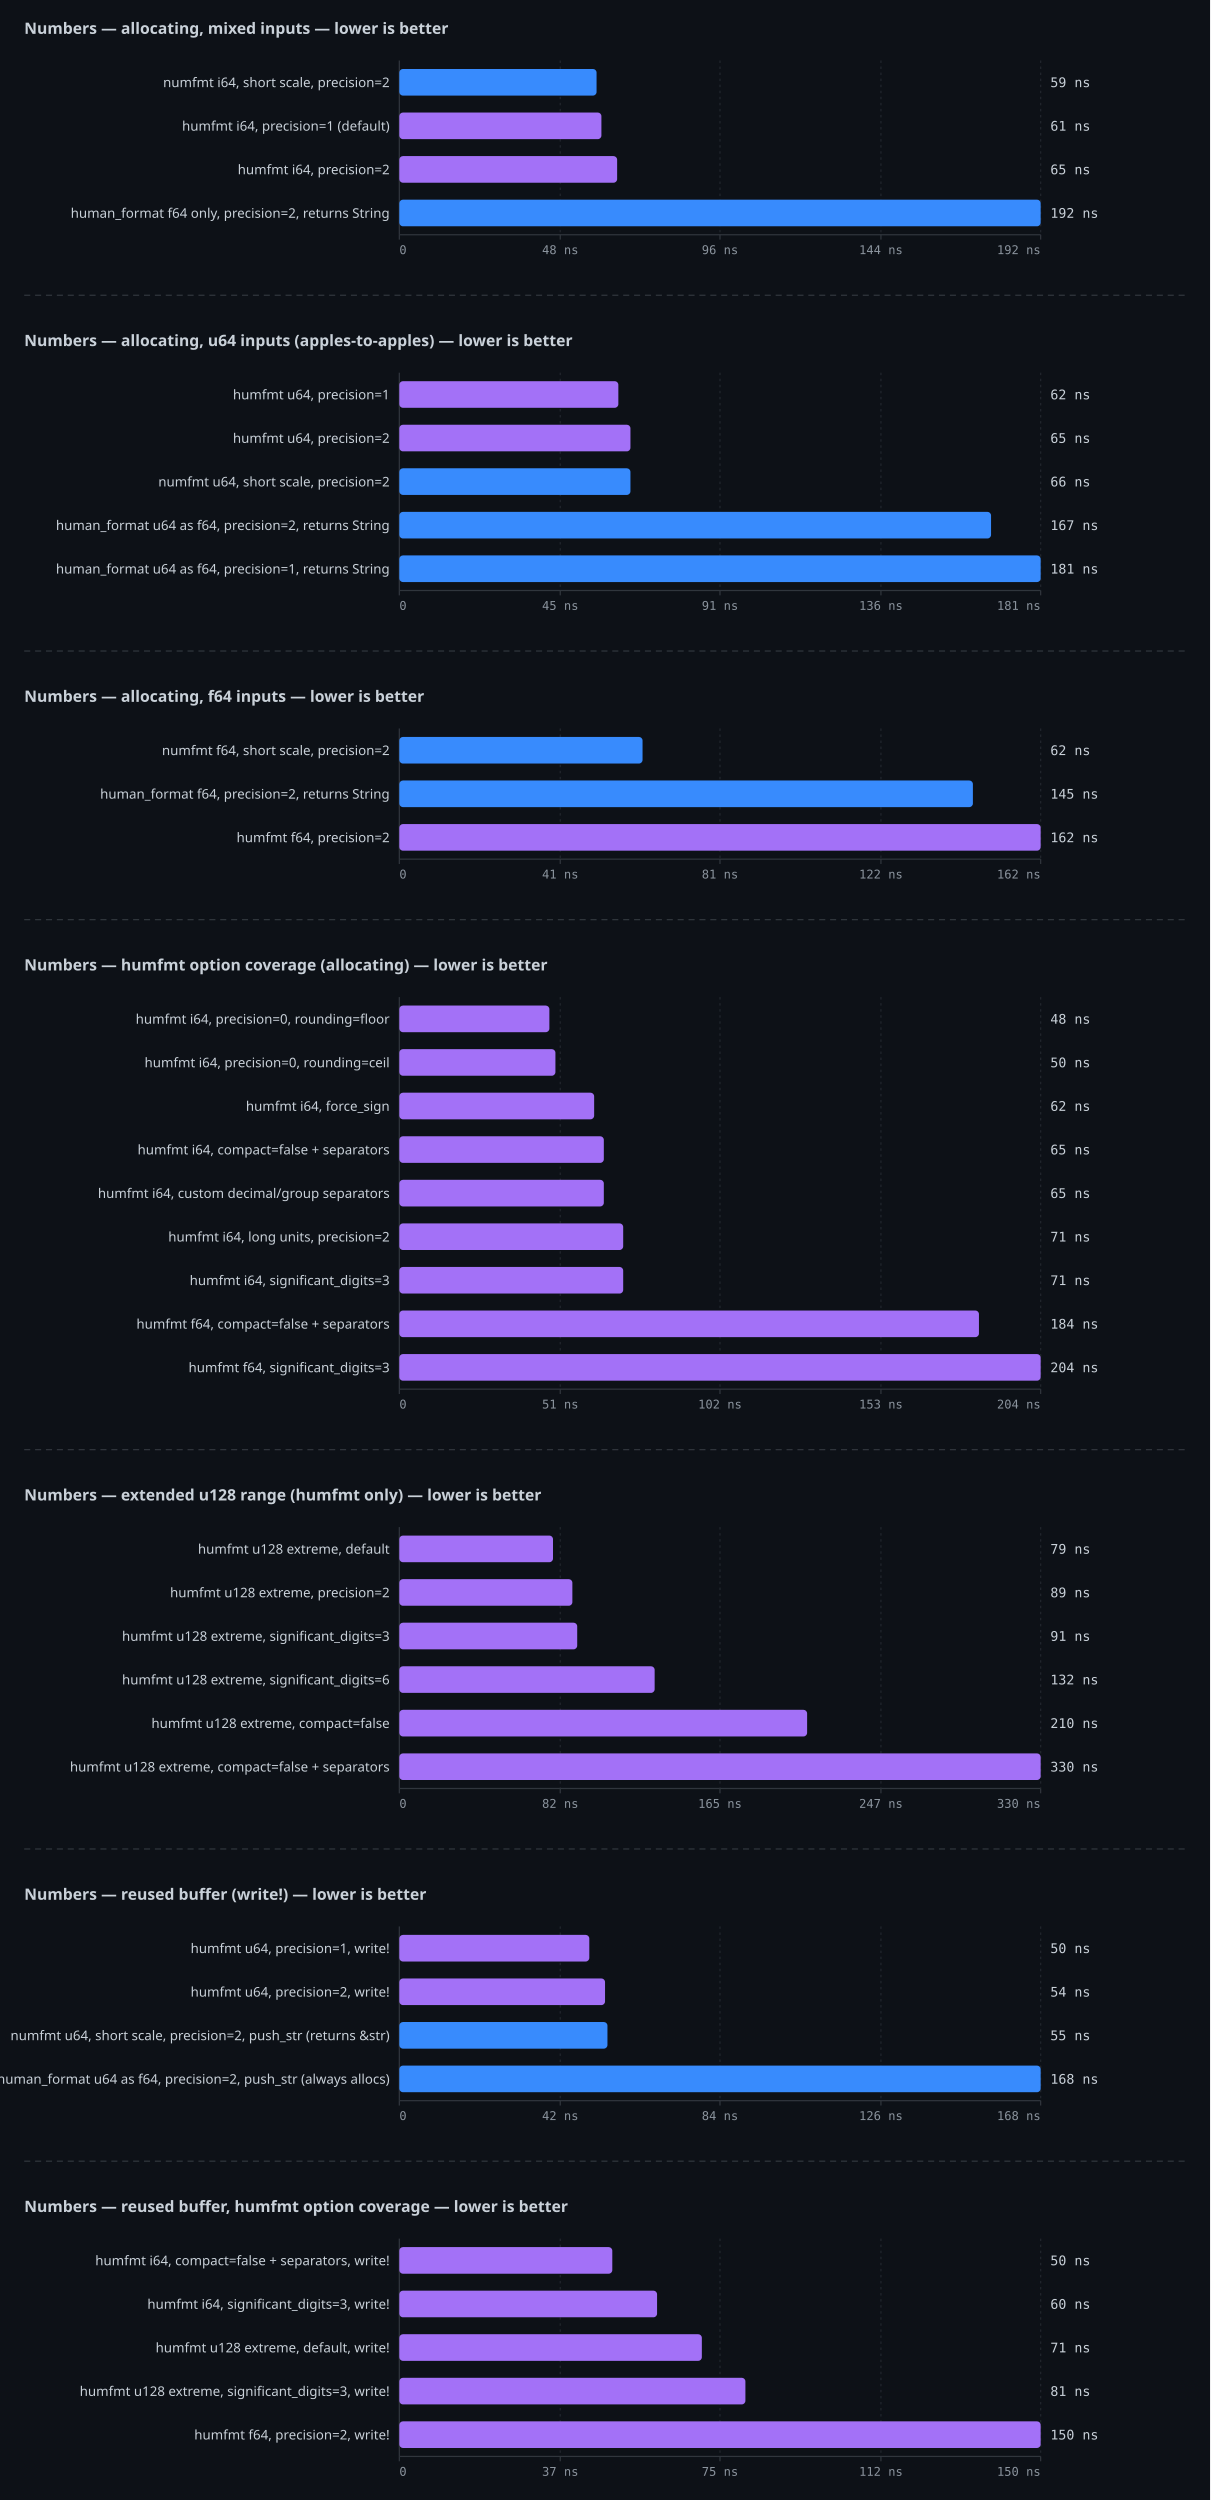
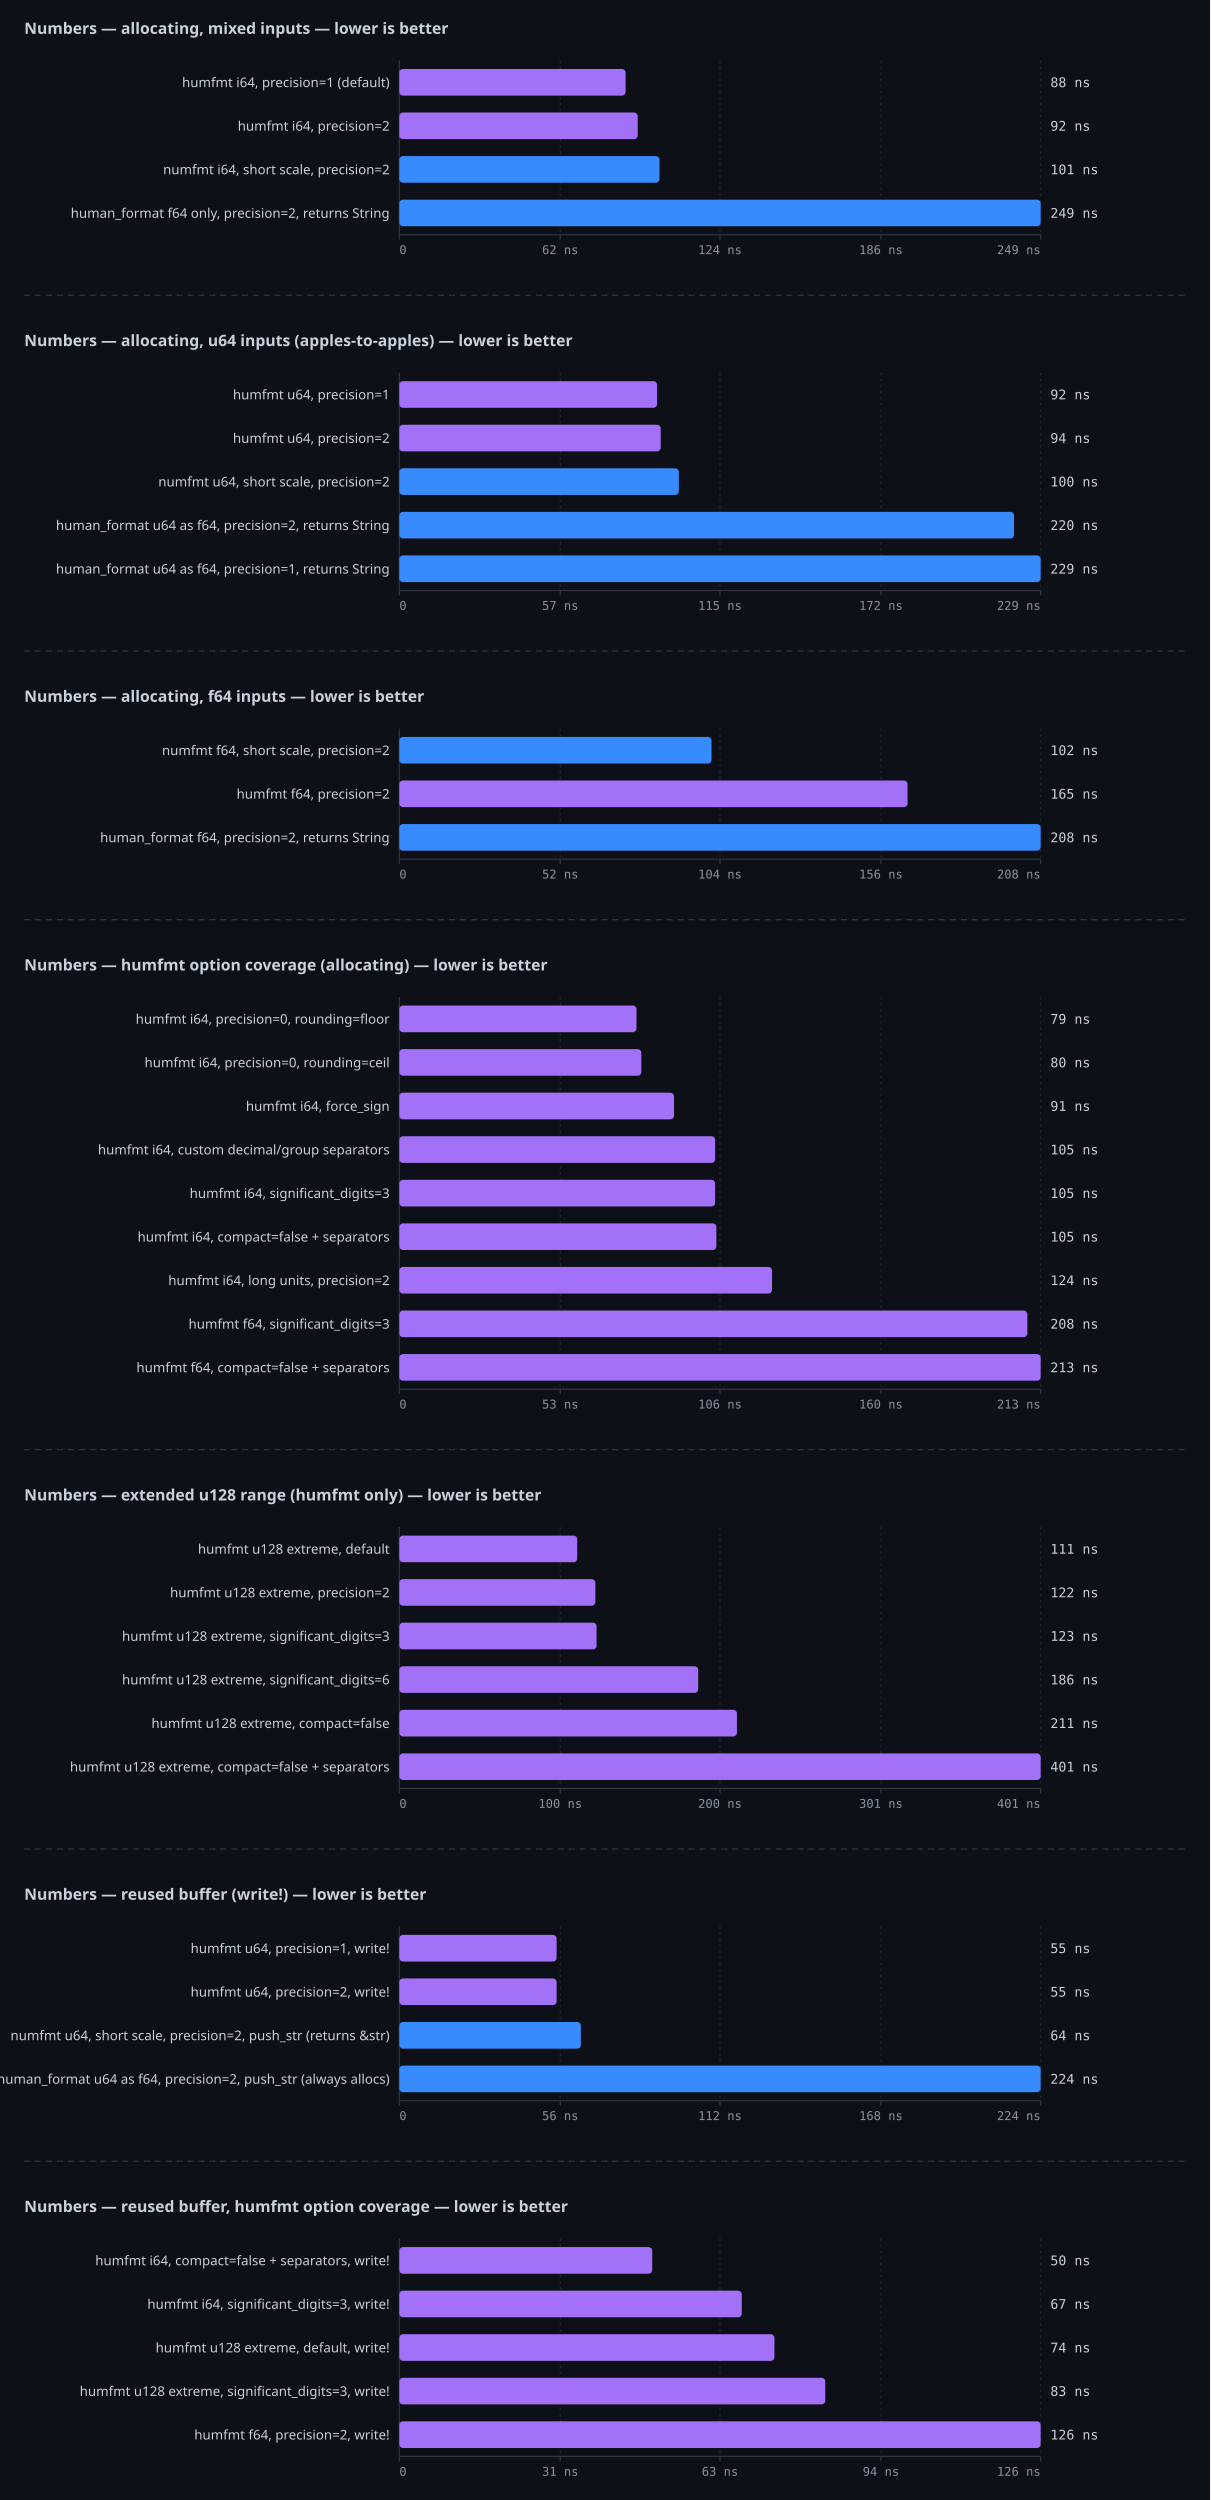
<svg xmlns="http://www.w3.org/2000/svg" width="1000" height="2066" viewBox="0 0 1000 2066">
  <rect width="100%" height="100%" fill="#0d1117" />
  <text x="20" y="28" fill="#c9d1d9" font-family="ui-sans-serif,system-ui,sans-serif" font-size="13" font-weight="600">Numbers — allocating, mixed inputs — lower is better</text>
  <line x1="330" y1="50" x2="330" y2="194" stroke="#30363d" stroke-width="1" />
  <line x1="330" y1="194" x2="860" y2="194" stroke="#30363d" stroke-width="1" />
  <line x1="330" y1="194" x2="330" y2="198" stroke="#30363d" stroke-width="1" />
  <text x="330" y="210" fill="#8b949e" font-family="ui-monospace,monospace" font-size="10" text-anchor="start">0</text>
  <line x1="463" y1="50" x2="463" y2="194" stroke="#21262d" stroke-width="1" stroke-dasharray="2 3" />
  <line x1="463" y1="194" x2="463" y2="198" stroke="#30363d" stroke-width="1" />
-   <text x="463" y="210" fill="#8b949e" font-family="ui-monospace,monospace" font-size="10" text-anchor="middle">48 ns</text>
+   <text x="463" y="210" fill="#8b949e" font-family="ui-monospace,monospace" font-size="10" text-anchor="middle">62 ns</text>
  <line x1="595" y1="50" x2="595" y2="194" stroke="#21262d" stroke-width="1" stroke-dasharray="2 3" />
  <line x1="595" y1="194" x2="595" y2="198" stroke="#30363d" stroke-width="1" />
-   <text x="595" y="210" fill="#8b949e" font-family="ui-monospace,monospace" font-size="10" text-anchor="middle">96 ns</text>
+   <text x="595" y="210" fill="#8b949e" font-family="ui-monospace,monospace" font-size="10" text-anchor="middle">124 ns</text>
  <line x1="728" y1="50" x2="728" y2="194" stroke="#21262d" stroke-width="1" stroke-dasharray="2 3" />
  <line x1="728" y1="194" x2="728" y2="198" stroke="#30363d" stroke-width="1" />
-   <text x="728" y="210" fill="#8b949e" font-family="ui-monospace,monospace" font-size="10" text-anchor="middle">144 ns</text>
+   <text x="728" y="210" fill="#8b949e" font-family="ui-monospace,monospace" font-size="10" text-anchor="middle">186 ns</text>
  <line x1="860" y1="50" x2="860" y2="194" stroke="#21262d" stroke-width="1" stroke-dasharray="2 3" />
  <line x1="860" y1="194" x2="860" y2="198" stroke="#30363d" stroke-width="1" />
-   <text x="860" y="210" fill="#8b949e" font-family="ui-monospace,monospace" font-size="10" text-anchor="end">192 ns</text>
-   <rect x="330" y="57" width="163" height="22" fill="#388bfd" rx="3" />
-   <text x="322" y="72" fill="#c9d1d9" font-family="ui-sans-serif,system-ui,sans-serif" font-size="11" text-anchor="end">numfmt  i64, short scale, precision=2</text>
-   <text x="868" y="72" fill="#c9d1d9" font-family="ui-monospace,monospace" font-size="11">59 ns</text>
-   <rect x="330" y="93" width="167" height="22" fill="#a371f7" rx="3" />
-   <text x="322" y="108" fill="#c9d1d9" font-family="ui-sans-serif,system-ui,sans-serif" font-size="11" text-anchor="end">humfmt  i64, precision=1 (default)</text>
-   <text x="868" y="108" fill="#c9d1d9" font-family="ui-monospace,monospace" font-size="11">61 ns</text>
-   <rect x="330" y="129" width="180" height="22" fill="#a371f7" rx="3" />
-   <text x="322" y="144" fill="#c9d1d9" font-family="ui-sans-serif,system-ui,sans-serif" font-size="11" text-anchor="end">humfmt  i64, precision=2</text>
-   <text x="868" y="144" fill="#c9d1d9" font-family="ui-monospace,monospace" font-size="11">65 ns</text>
+   <text x="860" y="210" fill="#8b949e" font-family="ui-monospace,monospace" font-size="10" text-anchor="end">249 ns</text>
+   <rect x="330" y="57" width="187" height="22" fill="#a371f7" rx="3" />
+   <text x="322" y="72" fill="#c9d1d9" font-family="ui-sans-serif,system-ui,sans-serif" font-size="11" text-anchor="end">humfmt  i64, precision=1 (default)</text>
+   <text x="868" y="72" fill="#c9d1d9" font-family="ui-monospace,monospace" font-size="11">88 ns</text>
+   <rect x="330" y="93" width="197" height="22" fill="#a371f7" rx="3" />
+   <text x="322" y="108" fill="#c9d1d9" font-family="ui-sans-serif,system-ui,sans-serif" font-size="11" text-anchor="end">humfmt  i64, precision=2</text>
+   <text x="868" y="108" fill="#c9d1d9" font-family="ui-monospace,monospace" font-size="11">92 ns</text>
+   <rect x="330" y="129" width="215" height="22" fill="#388bfd" rx="3" />
+   <text x="322" y="144" fill="#c9d1d9" font-family="ui-sans-serif,system-ui,sans-serif" font-size="11" text-anchor="end">numfmt  i64, short scale, precision=2</text>
+   <text x="868" y="144" fill="#c9d1d9" font-family="ui-monospace,monospace" font-size="11">101 ns</text>
  <rect x="330" y="165" width="530" height="22" fill="#388bfd" rx="3" />
  <text x="322" y="180" fill="#c9d1d9" font-family="ui-sans-serif,system-ui,sans-serif" font-size="11" text-anchor="end">human_format  f64 only, precision=2, returns String</text>
-   <text x="868" y="180" fill="#c9d1d9" font-family="ui-monospace,monospace" font-size="11">192 ns</text>
+   <text x="868" y="180" fill="#c9d1d9" font-family="ui-monospace,monospace" font-size="11">249 ns</text>
  <line x1="20" y1="244" x2="980" y2="244" stroke="#30363d" stroke-width="1" stroke-dasharray="5 4" />
  <text x="20" y="286" fill="#c9d1d9" font-family="ui-sans-serif,system-ui,sans-serif" font-size="13" font-weight="600">Numbers — allocating, u64 inputs (apples-to-apples) — lower is better</text>
  <line x1="330" y1="308" x2="330" y2="488" stroke="#30363d" stroke-width="1" />
  <line x1="330" y1="488" x2="860" y2="488" stroke="#30363d" stroke-width="1" />
  <line x1="330" y1="488" x2="330" y2="492" stroke="#30363d" stroke-width="1" />
  <text x="330" y="504" fill="#8b949e" font-family="ui-monospace,monospace" font-size="10" text-anchor="start">0</text>
  <line x1="463" y1="308" x2="463" y2="488" stroke="#21262d" stroke-width="1" stroke-dasharray="2 3" />
  <line x1="463" y1="488" x2="463" y2="492" stroke="#30363d" stroke-width="1" />
-   <text x="463" y="504" fill="#8b949e" font-family="ui-monospace,monospace" font-size="10" text-anchor="middle">45 ns</text>
+   <text x="463" y="504" fill="#8b949e" font-family="ui-monospace,monospace" font-size="10" text-anchor="middle">57 ns</text>
  <line x1="595" y1="308" x2="595" y2="488" stroke="#21262d" stroke-width="1" stroke-dasharray="2 3" />
  <line x1="595" y1="488" x2="595" y2="492" stroke="#30363d" stroke-width="1" />
-   <text x="595" y="504" fill="#8b949e" font-family="ui-monospace,monospace" font-size="10" text-anchor="middle">91 ns</text>
+   <text x="595" y="504" fill="#8b949e" font-family="ui-monospace,monospace" font-size="10" text-anchor="middle">115 ns</text>
  <line x1="728" y1="308" x2="728" y2="488" stroke="#21262d" stroke-width="1" stroke-dasharray="2 3" />
  <line x1="728" y1="488" x2="728" y2="492" stroke="#30363d" stroke-width="1" />
-   <text x="728" y="504" fill="#8b949e" font-family="ui-monospace,monospace" font-size="10" text-anchor="middle">136 ns</text>
+   <text x="728" y="504" fill="#8b949e" font-family="ui-monospace,monospace" font-size="10" text-anchor="middle">172 ns</text>
  <line x1="860" y1="308" x2="860" y2="488" stroke="#21262d" stroke-width="1" stroke-dasharray="2 3" />
  <line x1="860" y1="488" x2="860" y2="492" stroke="#30363d" stroke-width="1" />
-   <text x="860" y="504" fill="#8b949e" font-family="ui-monospace,monospace" font-size="10" text-anchor="end">181 ns</text>
-   <rect x="330" y="315" width="181" height="22" fill="#a371f7" rx="3" />
+   <text x="860" y="504" fill="#8b949e" font-family="ui-monospace,monospace" font-size="10" text-anchor="end">229 ns</text>
+   <rect x="330" y="315" width="213" height="22" fill="#a371f7" rx="3" />
  <text x="322" y="330" fill="#c9d1d9" font-family="ui-sans-serif,system-ui,sans-serif" font-size="11" text-anchor="end">humfmt  u64, precision=1</text>
-   <text x="868" y="330" fill="#c9d1d9" font-family="ui-monospace,monospace" font-size="11">62 ns</text>
-   <rect x="330" y="351" width="191" height="22" fill="#a371f7" rx="3" />
+   <text x="868" y="330" fill="#c9d1d9" font-family="ui-monospace,monospace" font-size="11">92 ns</text>
+   <rect x="330" y="351" width="216" height="22" fill="#a371f7" rx="3" />
  <text x="322" y="366" fill="#c9d1d9" font-family="ui-sans-serif,system-ui,sans-serif" font-size="11" text-anchor="end">humfmt  u64, precision=2</text>
-   <text x="868" y="366" fill="#c9d1d9" font-family="ui-monospace,monospace" font-size="11">65 ns</text>
-   <rect x="330" y="387" width="191" height="22" fill="#388bfd" rx="3" />
+   <text x="868" y="366" fill="#c9d1d9" font-family="ui-monospace,monospace" font-size="11">94 ns</text>
+   <rect x="330" y="387" width="231" height="22" fill="#388bfd" rx="3" />
  <text x="322" y="402" fill="#c9d1d9" font-family="ui-sans-serif,system-ui,sans-serif" font-size="11" text-anchor="end">numfmt  u64, short scale, precision=2</text>
-   <text x="868" y="402" fill="#c9d1d9" font-family="ui-monospace,monospace" font-size="11">66 ns</text>
-   <rect x="330" y="423" width="489" height="22" fill="#388bfd" rx="3" />
+   <text x="868" y="402" fill="#c9d1d9" font-family="ui-monospace,monospace" font-size="11">100 ns</text>
+   <rect x="330" y="423" width="508" height="22" fill="#388bfd" rx="3" />
  <text x="322" y="438" fill="#c9d1d9" font-family="ui-sans-serif,system-ui,sans-serif" font-size="11" text-anchor="end">human_format  u64 as f64, precision=2, returns String</text>
-   <text x="868" y="438" fill="#c9d1d9" font-family="ui-monospace,monospace" font-size="11">167 ns</text>
+   <text x="868" y="438" fill="#c9d1d9" font-family="ui-monospace,monospace" font-size="11">220 ns</text>
  <rect x="330" y="459" width="530" height="22" fill="#388bfd" rx="3" />
  <text x="322" y="474" fill="#c9d1d9" font-family="ui-sans-serif,system-ui,sans-serif" font-size="11" text-anchor="end">human_format  u64 as f64, precision=1, returns String</text>
-   <text x="868" y="474" fill="#c9d1d9" font-family="ui-monospace,monospace" font-size="11">181 ns</text>
+   <text x="868" y="474" fill="#c9d1d9" font-family="ui-monospace,monospace" font-size="11">229 ns</text>
  <line x1="20" y1="538" x2="980" y2="538" stroke="#30363d" stroke-width="1" stroke-dasharray="5 4" />
  <text x="20" y="580" fill="#c9d1d9" font-family="ui-sans-serif,system-ui,sans-serif" font-size="13" font-weight="600">Numbers — allocating, f64 inputs — lower is better</text>
  <line x1="330" y1="602" x2="330" y2="710" stroke="#30363d" stroke-width="1" />
  <line x1="330" y1="710" x2="860" y2="710" stroke="#30363d" stroke-width="1" />
  <line x1="330" y1="710" x2="330" y2="714" stroke="#30363d" stroke-width="1" />
  <text x="330" y="726" fill="#8b949e" font-family="ui-monospace,monospace" font-size="10" text-anchor="start">0</text>
  <line x1="463" y1="602" x2="463" y2="710" stroke="#21262d" stroke-width="1" stroke-dasharray="2 3" />
  <line x1="463" y1="710" x2="463" y2="714" stroke="#30363d" stroke-width="1" />
-   <text x="463" y="726" fill="#8b949e" font-family="ui-monospace,monospace" font-size="10" text-anchor="middle">41 ns</text>
+   <text x="463" y="726" fill="#8b949e" font-family="ui-monospace,monospace" font-size="10" text-anchor="middle">52 ns</text>
  <line x1="595" y1="602" x2="595" y2="710" stroke="#21262d" stroke-width="1" stroke-dasharray="2 3" />
  <line x1="595" y1="710" x2="595" y2="714" stroke="#30363d" stroke-width="1" />
-   <text x="595" y="726" fill="#8b949e" font-family="ui-monospace,monospace" font-size="10" text-anchor="middle">81 ns</text>
+   <text x="595" y="726" fill="#8b949e" font-family="ui-monospace,monospace" font-size="10" text-anchor="middle">104 ns</text>
  <line x1="728" y1="602" x2="728" y2="710" stroke="#21262d" stroke-width="1" stroke-dasharray="2 3" />
  <line x1="728" y1="710" x2="728" y2="714" stroke="#30363d" stroke-width="1" />
-   <text x="728" y="726" fill="#8b949e" font-family="ui-monospace,monospace" font-size="10" text-anchor="middle">122 ns</text>
+   <text x="728" y="726" fill="#8b949e" font-family="ui-monospace,monospace" font-size="10" text-anchor="middle">156 ns</text>
  <line x1="860" y1="602" x2="860" y2="710" stroke="#21262d" stroke-width="1" stroke-dasharray="2 3" />
  <line x1="860" y1="710" x2="860" y2="714" stroke="#30363d" stroke-width="1" />
-   <text x="860" y="726" fill="#8b949e" font-family="ui-monospace,monospace" font-size="10" text-anchor="end">162 ns</text>
-   <rect x="330" y="609" width="201" height="22" fill="#388bfd" rx="3" />
+   <text x="860" y="726" fill="#8b949e" font-family="ui-monospace,monospace" font-size="10" text-anchor="end">208 ns</text>
+   <rect x="330" y="609" width="258" height="22" fill="#388bfd" rx="3" />
  <text x="322" y="624" fill="#c9d1d9" font-family="ui-sans-serif,system-ui,sans-serif" font-size="11" text-anchor="end">numfmt  f64, short scale, precision=2</text>
-   <text x="868" y="624" fill="#c9d1d9" font-family="ui-monospace,monospace" font-size="11">62 ns</text>
-   <rect x="330" y="645" width="474" height="22" fill="#388bfd" rx="3" />
-   <text x="322" y="660" fill="#c9d1d9" font-family="ui-sans-serif,system-ui,sans-serif" font-size="11" text-anchor="end">human_format  f64, precision=2, returns String</text>
-   <text x="868" y="660" fill="#c9d1d9" font-family="ui-monospace,monospace" font-size="11">145 ns</text>
-   <rect x="330" y="681" width="530" height="22" fill="#a371f7" rx="3" />
-   <text x="322" y="696" fill="#c9d1d9" font-family="ui-sans-serif,system-ui,sans-serif" font-size="11" text-anchor="end">humfmt  f64, precision=2</text>
-   <text x="868" y="696" fill="#c9d1d9" font-family="ui-monospace,monospace" font-size="11">162 ns</text>
+   <text x="868" y="624" fill="#c9d1d9" font-family="ui-monospace,monospace" font-size="11">102 ns</text>
+   <rect x="330" y="645" width="420" height="22" fill="#a371f7" rx="3" />
+   <text x="322" y="660" fill="#c9d1d9" font-family="ui-sans-serif,system-ui,sans-serif" font-size="11" text-anchor="end">humfmt  f64, precision=2</text>
+   <text x="868" y="660" fill="#c9d1d9" font-family="ui-monospace,monospace" font-size="11">165 ns</text>
+   <rect x="330" y="681" width="530" height="22" fill="#388bfd" rx="3" />
+   <text x="322" y="696" fill="#c9d1d9" font-family="ui-sans-serif,system-ui,sans-serif" font-size="11" text-anchor="end">human_format  f64, precision=2, returns String</text>
+   <text x="868" y="696" fill="#c9d1d9" font-family="ui-monospace,monospace" font-size="11">208 ns</text>
  <line x1="20" y1="760" x2="980" y2="760" stroke="#30363d" stroke-width="1" stroke-dasharray="5 4" />
  <text x="20" y="802" fill="#c9d1d9" font-family="ui-sans-serif,system-ui,sans-serif" font-size="13" font-weight="600">Numbers — humfmt option coverage (allocating) — lower is better</text>
  <line x1="330" y1="824" x2="330" y2="1148" stroke="#30363d" stroke-width="1" />
  <line x1="330" y1="1148" x2="860" y2="1148" stroke="#30363d" stroke-width="1" />
  <line x1="330" y1="1148" x2="330" y2="1152" stroke="#30363d" stroke-width="1" />
  <text x="330" y="1164" fill="#8b949e" font-family="ui-monospace,monospace" font-size="10" text-anchor="start">0</text>
  <line x1="463" y1="824" x2="463" y2="1148" stroke="#21262d" stroke-width="1" stroke-dasharray="2 3" />
  <line x1="463" y1="1148" x2="463" y2="1152" stroke="#30363d" stroke-width="1" />
-   <text x="463" y="1164" fill="#8b949e" font-family="ui-monospace,monospace" font-size="10" text-anchor="middle">51 ns</text>
+   <text x="463" y="1164" fill="#8b949e" font-family="ui-monospace,monospace" font-size="10" text-anchor="middle">53 ns</text>
  <line x1="595" y1="824" x2="595" y2="1148" stroke="#21262d" stroke-width="1" stroke-dasharray="2 3" />
  <line x1="595" y1="1148" x2="595" y2="1152" stroke="#30363d" stroke-width="1" />
-   <text x="595" y="1164" fill="#8b949e" font-family="ui-monospace,monospace" font-size="10" text-anchor="middle">102 ns</text>
+   <text x="595" y="1164" fill="#8b949e" font-family="ui-monospace,monospace" font-size="10" text-anchor="middle">106 ns</text>
  <line x1="728" y1="824" x2="728" y2="1148" stroke="#21262d" stroke-width="1" stroke-dasharray="2 3" />
  <line x1="728" y1="1148" x2="728" y2="1152" stroke="#30363d" stroke-width="1" />
-   <text x="728" y="1164" fill="#8b949e" font-family="ui-monospace,monospace" font-size="10" text-anchor="middle">153 ns</text>
+   <text x="728" y="1164" fill="#8b949e" font-family="ui-monospace,monospace" font-size="10" text-anchor="middle">160 ns</text>
  <line x1="860" y1="824" x2="860" y2="1148" stroke="#21262d" stroke-width="1" stroke-dasharray="2 3" />
  <line x1="860" y1="1148" x2="860" y2="1152" stroke="#30363d" stroke-width="1" />
-   <text x="860" y="1164" fill="#8b949e" font-family="ui-monospace,monospace" font-size="10" text-anchor="end">204 ns</text>
-   <rect x="330" y="831" width="124" height="22" fill="#a371f7" rx="3" />
+   <text x="860" y="1164" fill="#8b949e" font-family="ui-monospace,monospace" font-size="10" text-anchor="end">213 ns</text>
+   <rect x="330" y="831" width="196" height="22" fill="#a371f7" rx="3" />
  <text x="322" y="846" fill="#c9d1d9" font-family="ui-sans-serif,system-ui,sans-serif" font-size="11" text-anchor="end">humfmt  i64, precision=0, rounding=floor</text>
-   <text x="868" y="846" fill="#c9d1d9" font-family="ui-monospace,monospace" font-size="11">48 ns</text>
-   <rect x="330" y="867" width="129" height="22" fill="#a371f7" rx="3" />
+   <text x="868" y="846" fill="#c9d1d9" font-family="ui-monospace,monospace" font-size="11">79 ns</text>
+   <rect x="330" y="867" width="200" height="22" fill="#a371f7" rx="3" />
  <text x="322" y="882" fill="#c9d1d9" font-family="ui-sans-serif,system-ui,sans-serif" font-size="11" text-anchor="end">humfmt  i64, precision=0, rounding=ceil</text>
-   <text x="868" y="882" fill="#c9d1d9" font-family="ui-monospace,monospace" font-size="11">50 ns</text>
-   <rect x="330" y="903" width="161" height="22" fill="#a371f7" rx="3" />
+   <text x="868" y="882" fill="#c9d1d9" font-family="ui-monospace,monospace" font-size="11">80 ns</text>
+   <rect x="330" y="903" width="227" height="22" fill="#a371f7" rx="3" />
  <text x="322" y="918" fill="#c9d1d9" font-family="ui-sans-serif,system-ui,sans-serif" font-size="11" text-anchor="end">humfmt  i64, force_sign</text>
-   <text x="868" y="918" fill="#c9d1d9" font-family="ui-monospace,monospace" font-size="11">62 ns</text>
-   <rect x="330" y="939" width="169" height="22" fill="#a371f7" rx="3" />
-   <text x="322" y="954" fill="#c9d1d9" font-family="ui-sans-serif,system-ui,sans-serif" font-size="11" text-anchor="end">humfmt  i64, compact=false + separators</text>
-   <text x="868" y="954" fill="#c9d1d9" font-family="ui-monospace,monospace" font-size="11">65 ns</text>
-   <rect x="330" y="975" width="169" height="22" fill="#a371f7" rx="3" />
-   <text x="322" y="990" fill="#c9d1d9" font-family="ui-sans-serif,system-ui,sans-serif" font-size="11" text-anchor="end">humfmt  i64, custom decimal/group separators</text>
-   <text x="868" y="990" fill="#c9d1d9" font-family="ui-monospace,monospace" font-size="11">65 ns</text>
-   <rect x="330" y="1011" width="185" height="22" fill="#a371f7" rx="3" />
-   <text x="322" y="1026" fill="#c9d1d9" font-family="ui-sans-serif,system-ui,sans-serif" font-size="11" text-anchor="end">humfmt  i64, long units, precision=2</text>
-   <text x="868" y="1026" fill="#c9d1d9" font-family="ui-monospace,monospace" font-size="11">71 ns</text>
-   <rect x="330" y="1047" width="185" height="22" fill="#a371f7" rx="3" />
-   <text x="322" y="1062" fill="#c9d1d9" font-family="ui-sans-serif,system-ui,sans-serif" font-size="11" text-anchor="end">humfmt  i64, significant_digits=3</text>
-   <text x="868" y="1062" fill="#c9d1d9" font-family="ui-monospace,monospace" font-size="11">71 ns</text>
-   <rect x="330" y="1083" width="479" height="22" fill="#a371f7" rx="3" />
-   <text x="322" y="1098" fill="#c9d1d9" font-family="ui-sans-serif,system-ui,sans-serif" font-size="11" text-anchor="end">humfmt  f64, compact=false + separators</text>
-   <text x="868" y="1098" fill="#c9d1d9" font-family="ui-monospace,monospace" font-size="11">184 ns</text>
+   <text x="868" y="918" fill="#c9d1d9" font-family="ui-monospace,monospace" font-size="11">91 ns</text>
+   <rect x="330" y="939" width="261" height="22" fill="#a371f7" rx="3" />
+   <text x="322" y="954" fill="#c9d1d9" font-family="ui-sans-serif,system-ui,sans-serif" font-size="11" text-anchor="end">humfmt  i64, custom decimal/group separators</text>
+   <text x="868" y="954" fill="#c9d1d9" font-family="ui-monospace,monospace" font-size="11">105 ns</text>
+   <rect x="330" y="975" width="261" height="22" fill="#a371f7" rx="3" />
+   <text x="322" y="990" fill="#c9d1d9" font-family="ui-sans-serif,system-ui,sans-serif" font-size="11" text-anchor="end">humfmt  i64, significant_digits=3</text>
+   <text x="868" y="990" fill="#c9d1d9" font-family="ui-monospace,monospace" font-size="11">105 ns</text>
+   <rect x="330" y="1011" width="262" height="22" fill="#a371f7" rx="3" />
+   <text x="322" y="1026" fill="#c9d1d9" font-family="ui-sans-serif,system-ui,sans-serif" font-size="11" text-anchor="end">humfmt  i64, compact=false + separators</text>
+   <text x="868" y="1026" fill="#c9d1d9" font-family="ui-monospace,monospace" font-size="11">105 ns</text>
+   <rect x="330" y="1047" width="308" height="22" fill="#a371f7" rx="3" />
+   <text x="322" y="1062" fill="#c9d1d9" font-family="ui-sans-serif,system-ui,sans-serif" font-size="11" text-anchor="end">humfmt  i64, long units, precision=2</text>
+   <text x="868" y="1062" fill="#c9d1d9" font-family="ui-monospace,monospace" font-size="11">124 ns</text>
+   <rect x="330" y="1083" width="519" height="22" fill="#a371f7" rx="3" />
+   <text x="322" y="1098" fill="#c9d1d9" font-family="ui-sans-serif,system-ui,sans-serif" font-size="11" text-anchor="end">humfmt  f64, significant_digits=3</text>
+   <text x="868" y="1098" fill="#c9d1d9" font-family="ui-monospace,monospace" font-size="11">208 ns</text>
  <rect x="330" y="1119" width="530" height="22" fill="#a371f7" rx="3" />
-   <text x="322" y="1134" fill="#c9d1d9" font-family="ui-sans-serif,system-ui,sans-serif" font-size="11" text-anchor="end">humfmt  f64, significant_digits=3</text>
-   <text x="868" y="1134" fill="#c9d1d9" font-family="ui-monospace,monospace" font-size="11">204 ns</text>
+   <text x="322" y="1134" fill="#c9d1d9" font-family="ui-sans-serif,system-ui,sans-serif" font-size="11" text-anchor="end">humfmt  f64, compact=false + separators</text>
+   <text x="868" y="1134" fill="#c9d1d9" font-family="ui-monospace,monospace" font-size="11">213 ns</text>
  <line x1="20" y1="1198" x2="980" y2="1198" stroke="#30363d" stroke-width="1" stroke-dasharray="5 4" />
  <text x="20" y="1240" fill="#c9d1d9" font-family="ui-sans-serif,system-ui,sans-serif" font-size="13" font-weight="600">Numbers — extended u128 range (humfmt only) — lower is better</text>
  <line x1="330" y1="1262" x2="330" y2="1478" stroke="#30363d" stroke-width="1" />
  <line x1="330" y1="1478" x2="860" y2="1478" stroke="#30363d" stroke-width="1" />
  <line x1="330" y1="1478" x2="330" y2="1482" stroke="#30363d" stroke-width="1" />
  <text x="330" y="1494" fill="#8b949e" font-family="ui-monospace,monospace" font-size="10" text-anchor="start">0</text>
  <line x1="463" y1="1262" x2="463" y2="1478" stroke="#21262d" stroke-width="1" stroke-dasharray="2 3" />
  <line x1="463" y1="1478" x2="463" y2="1482" stroke="#30363d" stroke-width="1" />
-   <text x="463" y="1494" fill="#8b949e" font-family="ui-monospace,monospace" font-size="10" text-anchor="middle">82 ns</text>
+   <text x="463" y="1494" fill="#8b949e" font-family="ui-monospace,monospace" font-size="10" text-anchor="middle">100 ns</text>
  <line x1="595" y1="1262" x2="595" y2="1478" stroke="#21262d" stroke-width="1" stroke-dasharray="2 3" />
  <line x1="595" y1="1478" x2="595" y2="1482" stroke="#30363d" stroke-width="1" />
-   <text x="595" y="1494" fill="#8b949e" font-family="ui-monospace,monospace" font-size="10" text-anchor="middle">165 ns</text>
+   <text x="595" y="1494" fill="#8b949e" font-family="ui-monospace,monospace" font-size="10" text-anchor="middle">200 ns</text>
  <line x1="728" y1="1262" x2="728" y2="1478" stroke="#21262d" stroke-width="1" stroke-dasharray="2 3" />
  <line x1="728" y1="1478" x2="728" y2="1482" stroke="#30363d" stroke-width="1" />
-   <text x="728" y="1494" fill="#8b949e" font-family="ui-monospace,monospace" font-size="10" text-anchor="middle">247 ns</text>
+   <text x="728" y="1494" fill="#8b949e" font-family="ui-monospace,monospace" font-size="10" text-anchor="middle">301 ns</text>
  <line x1="860" y1="1262" x2="860" y2="1478" stroke="#21262d" stroke-width="1" stroke-dasharray="2 3" />
  <line x1="860" y1="1478" x2="860" y2="1482" stroke="#30363d" stroke-width="1" />
-   <text x="860" y="1494" fill="#8b949e" font-family="ui-monospace,monospace" font-size="10" text-anchor="end">330 ns</text>
-   <rect x="330" y="1269" width="127" height="22" fill="#a371f7" rx="3" />
+   <text x="860" y="1494" fill="#8b949e" font-family="ui-monospace,monospace" font-size="10" text-anchor="end">401 ns</text>
+   <rect x="330" y="1269" width="147" height="22" fill="#a371f7" rx="3" />
  <text x="322" y="1284" fill="#c9d1d9" font-family="ui-sans-serif,system-ui,sans-serif" font-size="11" text-anchor="end">humfmt  u128 extreme, default</text>
-   <text x="868" y="1284" fill="#c9d1d9" font-family="ui-monospace,monospace" font-size="11">79 ns</text>
-   <rect x="330" y="1305" width="143" height="22" fill="#a371f7" rx="3" />
+   <text x="868" y="1284" fill="#c9d1d9" font-family="ui-monospace,monospace" font-size="11">111 ns</text>
+   <rect x="330" y="1305" width="162" height="22" fill="#a371f7" rx="3" />
  <text x="322" y="1320" fill="#c9d1d9" font-family="ui-sans-serif,system-ui,sans-serif" font-size="11" text-anchor="end">humfmt  u128 extreme, precision=2</text>
-   <text x="868" y="1320" fill="#c9d1d9" font-family="ui-monospace,monospace" font-size="11">89 ns</text>
-   <rect x="330" y="1341" width="147" height="22" fill="#a371f7" rx="3" />
+   <text x="868" y="1320" fill="#c9d1d9" font-family="ui-monospace,monospace" font-size="11">122 ns</text>
+   <rect x="330" y="1341" width="163" height="22" fill="#a371f7" rx="3" />
  <text x="322" y="1356" fill="#c9d1d9" font-family="ui-sans-serif,system-ui,sans-serif" font-size="11" text-anchor="end">humfmt  u128 extreme, significant_digits=3</text>
-   <text x="868" y="1356" fill="#c9d1d9" font-family="ui-monospace,monospace" font-size="11">91 ns</text>
-   <rect x="330" y="1377" width="211" height="22" fill="#a371f7" rx="3" />
+   <text x="868" y="1356" fill="#c9d1d9" font-family="ui-monospace,monospace" font-size="11">123 ns</text>
+   <rect x="330" y="1377" width="247" height="22" fill="#a371f7" rx="3" />
  <text x="322" y="1392" fill="#c9d1d9" font-family="ui-sans-serif,system-ui,sans-serif" font-size="11" text-anchor="end">humfmt  u128 extreme, significant_digits=6</text>
-   <text x="868" y="1392" fill="#c9d1d9" font-family="ui-monospace,monospace" font-size="11">132 ns</text>
-   <rect x="330" y="1413" width="337" height="22" fill="#a371f7" rx="3" />
+   <text x="868" y="1392" fill="#c9d1d9" font-family="ui-monospace,monospace" font-size="11">186 ns</text>
+   <rect x="330" y="1413" width="279" height="22" fill="#a371f7" rx="3" />
  <text x="322" y="1428" fill="#c9d1d9" font-family="ui-sans-serif,system-ui,sans-serif" font-size="11" text-anchor="end">humfmt  u128 extreme, compact=false</text>
-   <text x="868" y="1428" fill="#c9d1d9" font-family="ui-monospace,monospace" font-size="11">210 ns</text>
+   <text x="868" y="1428" fill="#c9d1d9" font-family="ui-monospace,monospace" font-size="11">211 ns</text>
  <rect x="330" y="1449" width="530" height="22" fill="#a371f7" rx="3" />
  <text x="322" y="1464" fill="#c9d1d9" font-family="ui-sans-serif,system-ui,sans-serif" font-size="11" text-anchor="end">humfmt  u128 extreme, compact=false + separators</text>
-   <text x="868" y="1464" fill="#c9d1d9" font-family="ui-monospace,monospace" font-size="11">330 ns</text>
+   <text x="868" y="1464" fill="#c9d1d9" font-family="ui-monospace,monospace" font-size="11">401 ns</text>
  <line x1="20" y1="1528" x2="980" y2="1528" stroke="#30363d" stroke-width="1" stroke-dasharray="5 4" />
  <text x="20" y="1570" fill="#c9d1d9" font-family="ui-sans-serif,system-ui,sans-serif" font-size="13" font-weight="600">Numbers — reused buffer (write!) — lower is better</text>
  <line x1="330" y1="1592" x2="330" y2="1736" stroke="#30363d" stroke-width="1" />
  <line x1="330" y1="1736" x2="860" y2="1736" stroke="#30363d" stroke-width="1" />
  <line x1="330" y1="1736" x2="330" y2="1740" stroke="#30363d" stroke-width="1" />
  <text x="330" y="1752" fill="#8b949e" font-family="ui-monospace,monospace" font-size="10" text-anchor="start">0</text>
  <line x1="463" y1="1592" x2="463" y2="1736" stroke="#21262d" stroke-width="1" stroke-dasharray="2 3" />
  <line x1="463" y1="1736" x2="463" y2="1740" stroke="#30363d" stroke-width="1" />
-   <text x="463" y="1752" fill="#8b949e" font-family="ui-monospace,monospace" font-size="10" text-anchor="middle">42 ns</text>
+   <text x="463" y="1752" fill="#8b949e" font-family="ui-monospace,monospace" font-size="10" text-anchor="middle">56 ns</text>
  <line x1="595" y1="1592" x2="595" y2="1736" stroke="#21262d" stroke-width="1" stroke-dasharray="2 3" />
  <line x1="595" y1="1736" x2="595" y2="1740" stroke="#30363d" stroke-width="1" />
-   <text x="595" y="1752" fill="#8b949e" font-family="ui-monospace,monospace" font-size="10" text-anchor="middle">84 ns</text>
+   <text x="595" y="1752" fill="#8b949e" font-family="ui-monospace,monospace" font-size="10" text-anchor="middle">112 ns</text>
  <line x1="728" y1="1592" x2="728" y2="1736" stroke="#21262d" stroke-width="1" stroke-dasharray="2 3" />
  <line x1="728" y1="1736" x2="728" y2="1740" stroke="#30363d" stroke-width="1" />
-   <text x="728" y="1752" fill="#8b949e" font-family="ui-monospace,monospace" font-size="10" text-anchor="middle">126 ns</text>
+   <text x="728" y="1752" fill="#8b949e" font-family="ui-monospace,monospace" font-size="10" text-anchor="middle">168 ns</text>
  <line x1="860" y1="1592" x2="860" y2="1736" stroke="#21262d" stroke-width="1" stroke-dasharray="2 3" />
  <line x1="860" y1="1736" x2="860" y2="1740" stroke="#30363d" stroke-width="1" />
-   <text x="860" y="1752" fill="#8b949e" font-family="ui-monospace,monospace" font-size="10" text-anchor="end">168 ns</text>
-   <rect x="330" y="1599" width="157" height="22" fill="#a371f7" rx="3" />
+   <text x="860" y="1752" fill="#8b949e" font-family="ui-monospace,monospace" font-size="10" text-anchor="end">224 ns</text>
+   <rect x="330" y="1599" width="130" height="22" fill="#a371f7" rx="3" />
  <text x="322" y="1614" fill="#c9d1d9" font-family="ui-sans-serif,system-ui,sans-serif" font-size="11" text-anchor="end">humfmt  u64, precision=1, write!</text>
-   <text x="868" y="1614" fill="#c9d1d9" font-family="ui-monospace,monospace" font-size="11">50 ns</text>
-   <rect x="330" y="1635" width="170" height="22" fill="#a371f7" rx="3" />
+   <text x="868" y="1614" fill="#c9d1d9" font-family="ui-monospace,monospace" font-size="11">55 ns</text>
+   <rect x="330" y="1635" width="130" height="22" fill="#a371f7" rx="3" />
  <text x="322" y="1650" fill="#c9d1d9" font-family="ui-sans-serif,system-ui,sans-serif" font-size="11" text-anchor="end">humfmt  u64, precision=2, write!</text>
-   <text x="868" y="1650" fill="#c9d1d9" font-family="ui-monospace,monospace" font-size="11">54 ns</text>
-   <rect x="330" y="1671" width="172" height="22" fill="#388bfd" rx="3" />
+   <text x="868" y="1650" fill="#c9d1d9" font-family="ui-monospace,monospace" font-size="11">55 ns</text>
+   <rect x="330" y="1671" width="150" height="22" fill="#388bfd" rx="3" />
  <text x="322" y="1686" fill="#c9d1d9" font-family="ui-sans-serif,system-ui,sans-serif" font-size="11" text-anchor="end">numfmt  u64, short scale, precision=2, push_str (returns &amp;str)</text>
-   <text x="868" y="1686" fill="#c9d1d9" font-family="ui-monospace,monospace" font-size="11">55 ns</text>
+   <text x="868" y="1686" fill="#c9d1d9" font-family="ui-monospace,monospace" font-size="11">64 ns</text>
  <rect x="330" y="1707" width="530" height="22" fill="#388bfd" rx="3" />
  <text x="322" y="1722" fill="#c9d1d9" font-family="ui-sans-serif,system-ui,sans-serif" font-size="11" text-anchor="end">human_format  u64 as f64, precision=2, push_str (always allocs)</text>
-   <text x="868" y="1722" fill="#c9d1d9" font-family="ui-monospace,monospace" font-size="11">168 ns</text>
+   <text x="868" y="1722" fill="#c9d1d9" font-family="ui-monospace,monospace" font-size="11">224 ns</text>
  <line x1="20" y1="1786" x2="980" y2="1786" stroke="#30363d" stroke-width="1" stroke-dasharray="5 4" />
  <text x="20" y="1828" fill="#c9d1d9" font-family="ui-sans-serif,system-ui,sans-serif" font-size="13" font-weight="600">Numbers — reused buffer, humfmt option coverage — lower is better</text>
  <line x1="330" y1="1850" x2="330" y2="2030" stroke="#30363d" stroke-width="1" />
  <line x1="330" y1="2030" x2="860" y2="2030" stroke="#30363d" stroke-width="1" />
  <line x1="330" y1="2030" x2="330" y2="2034" stroke="#30363d" stroke-width="1" />
  <text x="330" y="2046" fill="#8b949e" font-family="ui-monospace,monospace" font-size="10" text-anchor="start">0</text>
  <line x1="463" y1="1850" x2="463" y2="2030" stroke="#21262d" stroke-width="1" stroke-dasharray="2 3" />
  <line x1="463" y1="2030" x2="463" y2="2034" stroke="#30363d" stroke-width="1" />
-   <text x="463" y="2046" fill="#8b949e" font-family="ui-monospace,monospace" font-size="10" text-anchor="middle">37 ns</text>
+   <text x="463" y="2046" fill="#8b949e" font-family="ui-monospace,monospace" font-size="10" text-anchor="middle">31 ns</text>
  <line x1="595" y1="1850" x2="595" y2="2030" stroke="#21262d" stroke-width="1" stroke-dasharray="2 3" />
  <line x1="595" y1="2030" x2="595" y2="2034" stroke="#30363d" stroke-width="1" />
-   <text x="595" y="2046" fill="#8b949e" font-family="ui-monospace,monospace" font-size="10" text-anchor="middle">75 ns</text>
+   <text x="595" y="2046" fill="#8b949e" font-family="ui-monospace,monospace" font-size="10" text-anchor="middle">63 ns</text>
  <line x1="728" y1="1850" x2="728" y2="2030" stroke="#21262d" stroke-width="1" stroke-dasharray="2 3" />
  <line x1="728" y1="2030" x2="728" y2="2034" stroke="#30363d" stroke-width="1" />
-   <text x="728" y="2046" fill="#8b949e" font-family="ui-monospace,monospace" font-size="10" text-anchor="middle">112 ns</text>
+   <text x="728" y="2046" fill="#8b949e" font-family="ui-monospace,monospace" font-size="10" text-anchor="middle">94 ns</text>
  <line x1="860" y1="1850" x2="860" y2="2030" stroke="#21262d" stroke-width="1" stroke-dasharray="2 3" />
  <line x1="860" y1="2030" x2="860" y2="2034" stroke="#30363d" stroke-width="1" />
-   <text x="860" y="2046" fill="#8b949e" font-family="ui-monospace,monospace" font-size="10" text-anchor="end">150 ns</text>
-   <rect x="330" y="1857" width="176" height="22" fill="#a371f7" rx="3" />
+   <text x="860" y="2046" fill="#8b949e" font-family="ui-monospace,monospace" font-size="10" text-anchor="end">126 ns</text>
+   <rect x="330" y="1857" width="209" height="22" fill="#a371f7" rx="3" />
  <text x="322" y="1872" fill="#c9d1d9" font-family="ui-sans-serif,system-ui,sans-serif" font-size="11" text-anchor="end">humfmt  i64, compact=false + separators, write!</text>
  <text x="868" y="1872" fill="#c9d1d9" font-family="ui-monospace,monospace" font-size="11">50 ns</text>
-   <rect x="330" y="1893" width="213" height="22" fill="#a371f7" rx="3" />
+   <rect x="330" y="1893" width="283" height="22" fill="#a371f7" rx="3" />
  <text x="322" y="1908" fill="#c9d1d9" font-family="ui-sans-serif,system-ui,sans-serif" font-size="11" text-anchor="end">humfmt  i64, significant_digits=3, write!</text>
-   <text x="868" y="1908" fill="#c9d1d9" font-family="ui-monospace,monospace" font-size="11">60 ns</text>
-   <rect x="330" y="1929" width="250" height="22" fill="#a371f7" rx="3" />
+   <text x="868" y="1908" fill="#c9d1d9" font-family="ui-monospace,monospace" font-size="11">67 ns</text>
+   <rect x="330" y="1929" width="310" height="22" fill="#a371f7" rx="3" />
  <text x="322" y="1944" fill="#c9d1d9" font-family="ui-sans-serif,system-ui,sans-serif" font-size="11" text-anchor="end">humfmt  u128 extreme, default, write!</text>
-   <text x="868" y="1944" fill="#c9d1d9" font-family="ui-monospace,monospace" font-size="11">71 ns</text>
-   <rect x="330" y="1965" width="286" height="22" fill="#a371f7" rx="3" />
+   <text x="868" y="1944" fill="#c9d1d9" font-family="ui-monospace,monospace" font-size="11">74 ns</text>
+   <rect x="330" y="1965" width="352" height="22" fill="#a371f7" rx="3" />
  <text x="322" y="1980" fill="#c9d1d9" font-family="ui-sans-serif,system-ui,sans-serif" font-size="11" text-anchor="end">humfmt  u128 extreme, significant_digits=3, write!</text>
-   <text x="868" y="1980" fill="#c9d1d9" font-family="ui-monospace,monospace" font-size="11">81 ns</text>
+   <text x="868" y="1980" fill="#c9d1d9" font-family="ui-monospace,monospace" font-size="11">83 ns</text>
  <rect x="330" y="2001" width="530" height="22" fill="#a371f7" rx="3" />
  <text x="322" y="2016" fill="#c9d1d9" font-family="ui-sans-serif,system-ui,sans-serif" font-size="11" text-anchor="end">humfmt  f64, precision=2, write!</text>
-   <text x="868" y="2016" fill="#c9d1d9" font-family="ui-monospace,monospace" font-size="11">150 ns</text>
+   <text x="868" y="2016" fill="#c9d1d9" font-family="ui-monospace,monospace" font-size="11">126 ns</text>
</svg>
